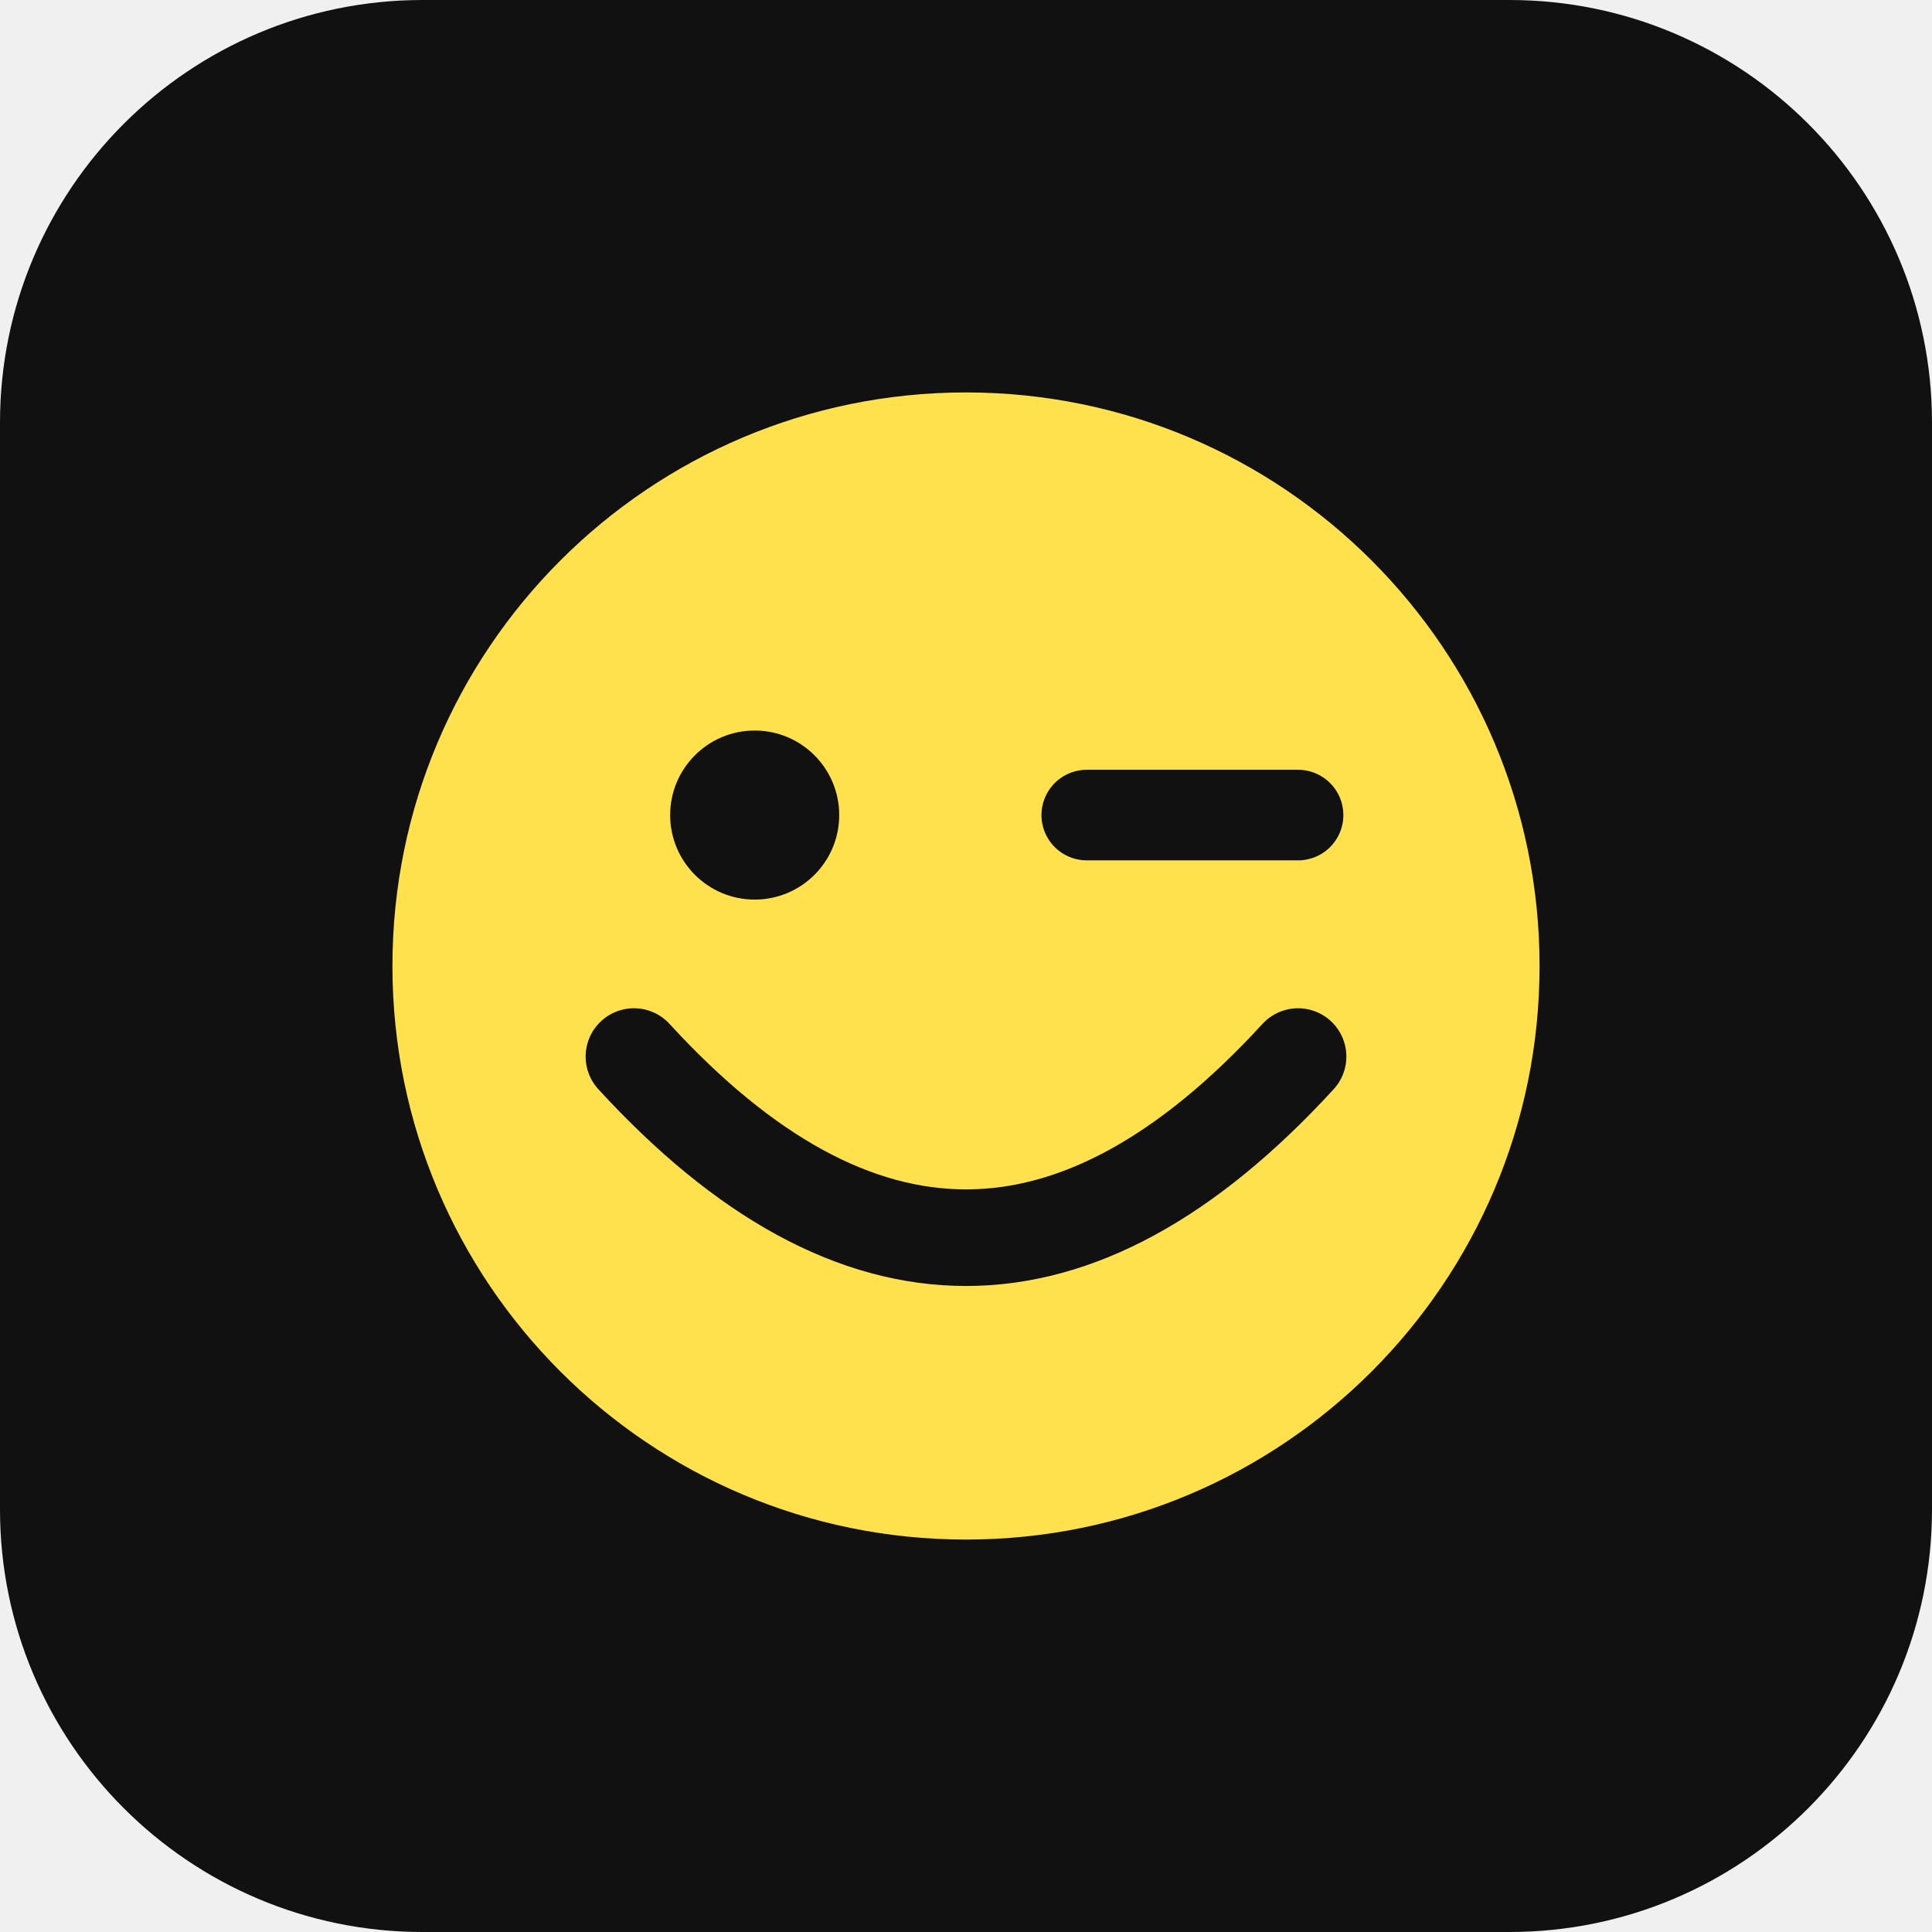
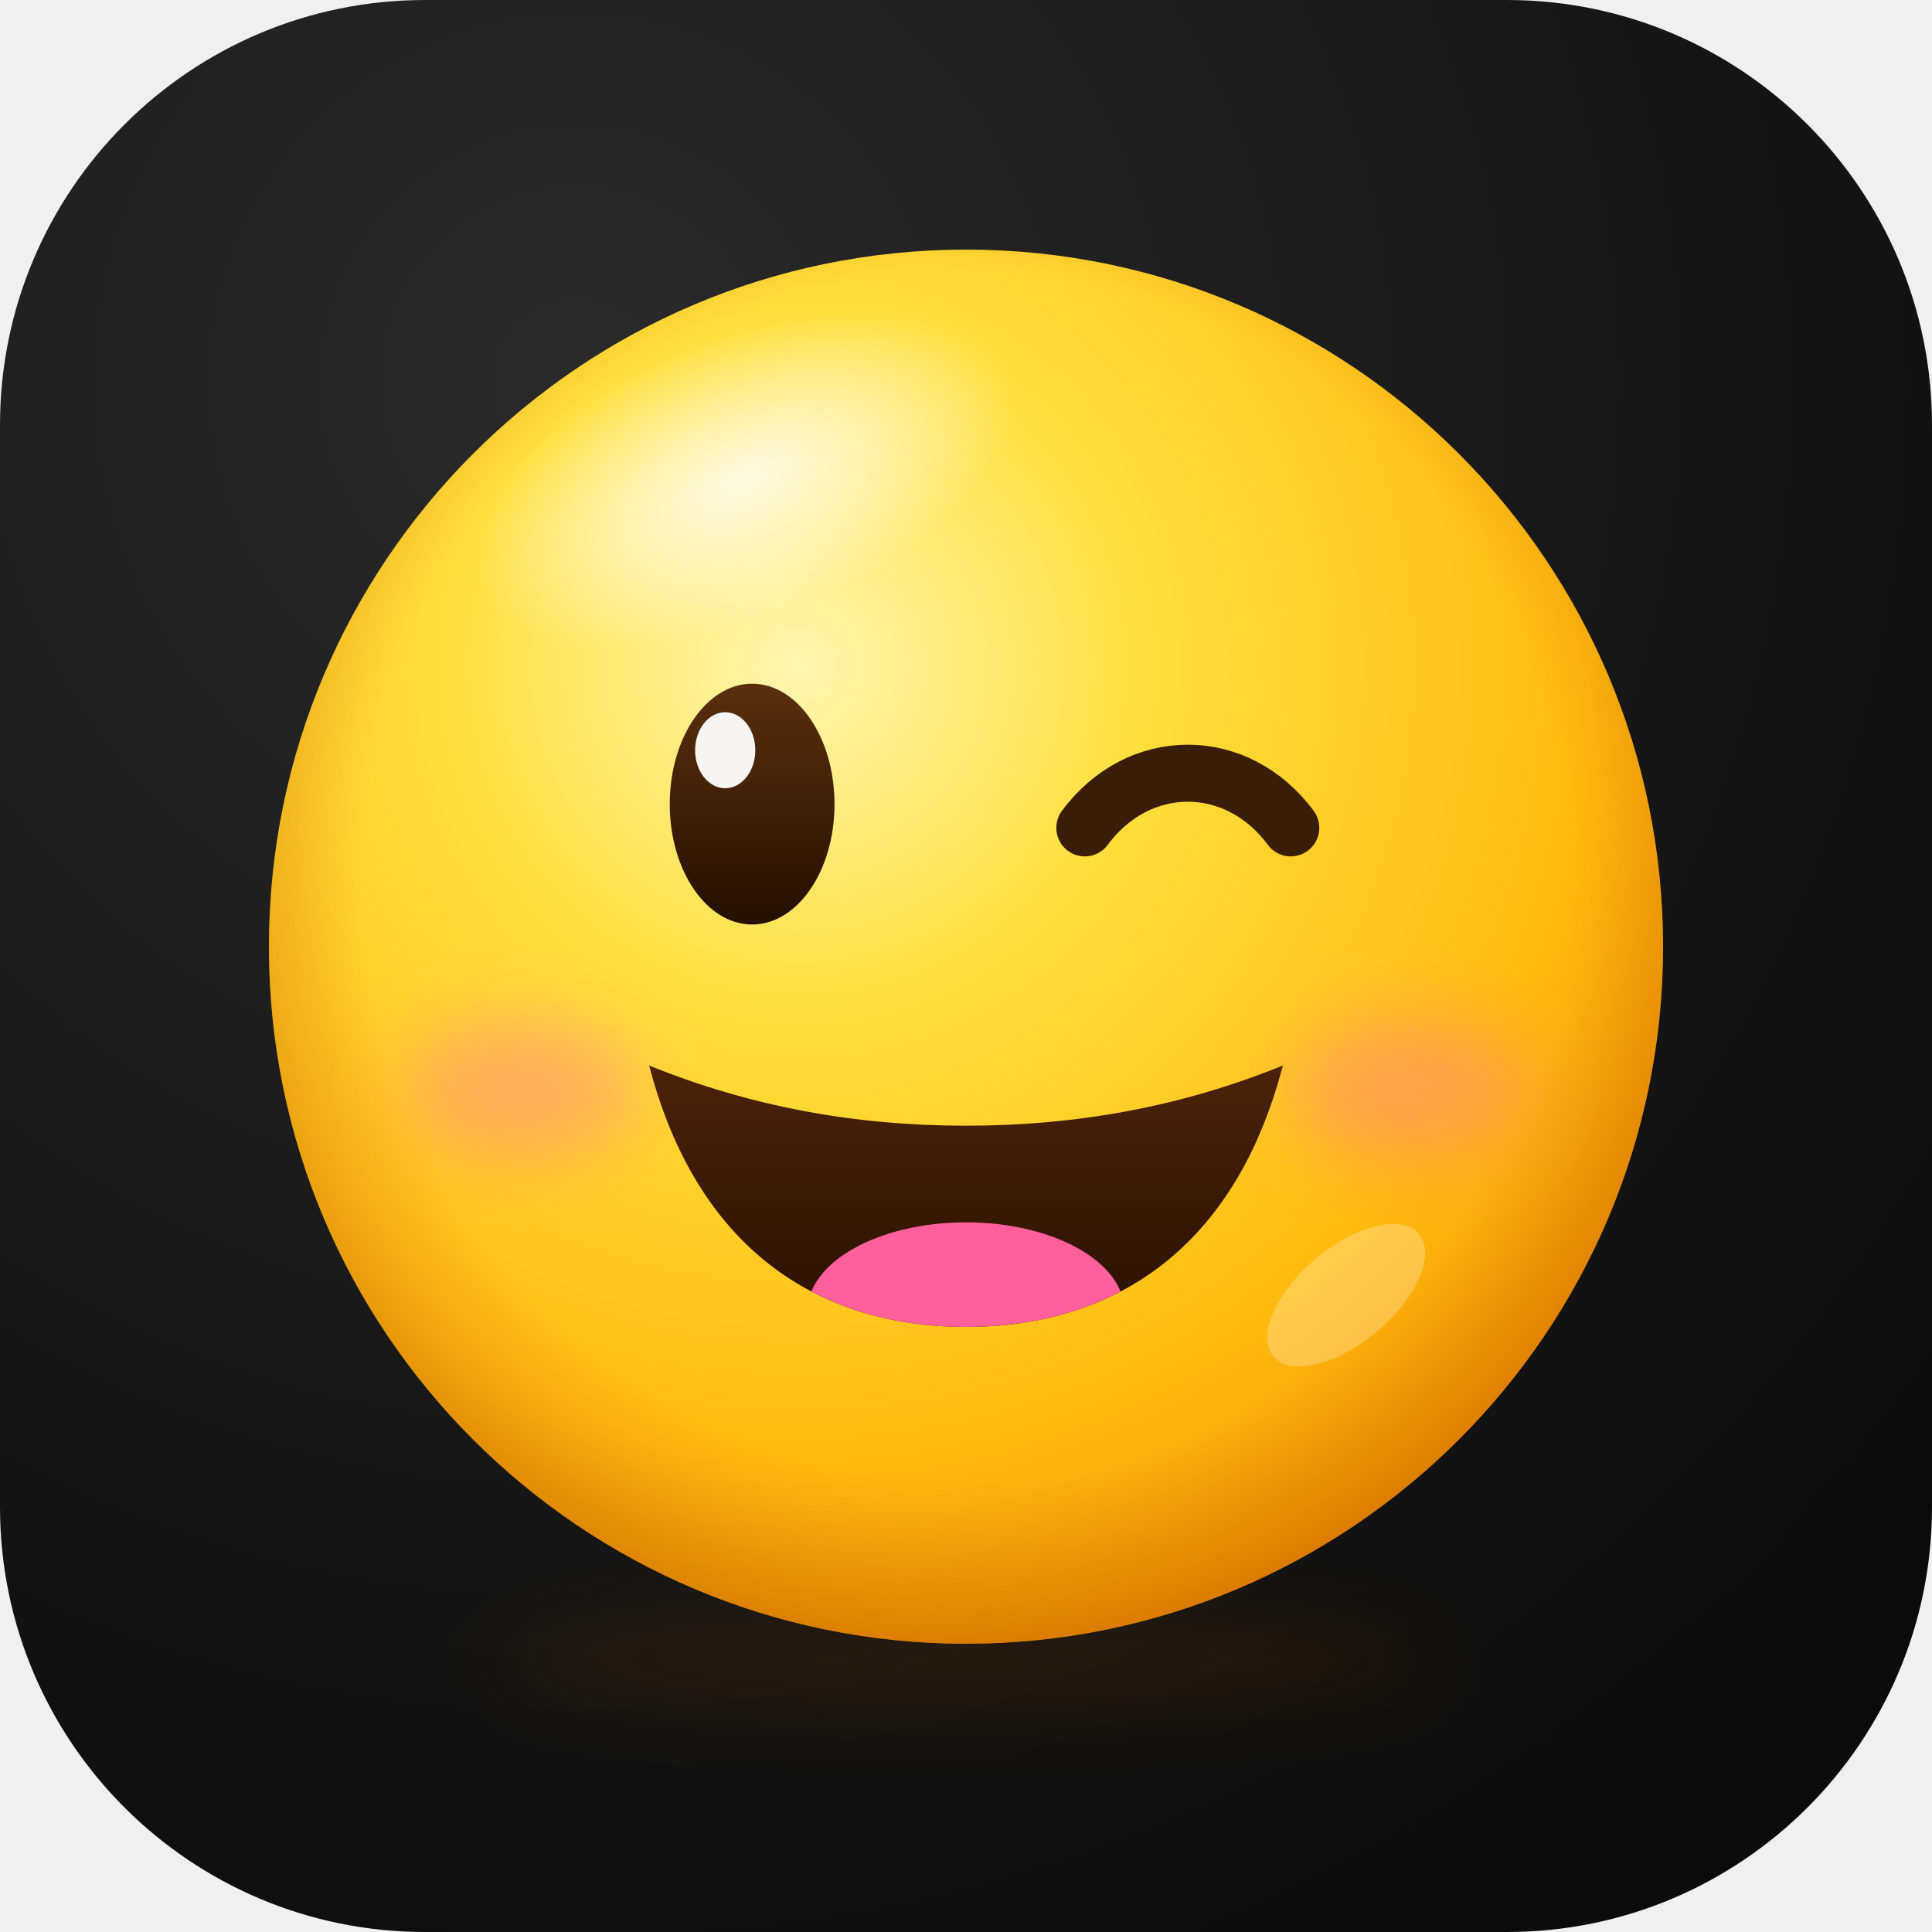
- <svg xmlns="http://www.w3.org/2000/svg" viewBox="0 0 64 64">
-   <rect width="64" height="64" rx="14" fill="#111" />
-   <circle cx="32" cy="32" r="20" fill="#FFE14D" stroke="#111" stroke-width="2" />
-   <circle cx="25" cy="27" r="2.8" fill="#111" />
-   <path d="M36 27h7" stroke="#111" stroke-width="3" stroke-linecap="round" />
-   <path d="M21 35 Q32 47 43 35" fill="none" stroke="#111" stroke-width="3.2" stroke-linecap="round" />
+ <svg xmlns="http://www.w3.org/2000/svg" viewBox="0 0 100 100">
+   <defs>
+     <radialGradient id="bg" cx="30%" cy="20%" r="90%">
+       <stop offset="0" stop-color="#2a2a2a" />
+       <stop offset="1" stop-color="#0b0b0b" />
+     </radialGradient>
+   </defs>
+   <rect width="100" height="100" rx="22" fill="url(#bg)" />
+   <g transform="translate(9 8) scale(.82)">
+     <defs>
+       <radialGradient id="b-body" cx="38%" cy="30%" r="78%">
+         <stop offset="0" stop-color="#fff6b0" />
+         <stop offset=".32" stop-color="#ffdf3d" />
+         <stop offset=".72" stop-color="#ffbb0f" />
+         <stop offset="1" stop-color="#f08c00" />
+       </radialGradient>
+       <radialGradient id="b-rim" cx="50%" cy="45%" r="55%">
+         <stop offset=".78" stop-color="#d06a00" stop-opacity="0" />
+         <stop offset="1" stop-color="#b85400" stop-opacity=".45" />
+       </radialGradient>
+       <radialGradient id="b-shine" cx="50%" cy="50%" r="50%">
+         <stop offset="0" stop-color="#fff" stop-opacity=".95" />
+         <stop offset="1" stop-color="#fff" stop-opacity="0" />
+       </radialGradient>
+       <linearGradient id="b-eye" x1="0" y1="0" x2="0" y2="1">
+         <stop offset="0" stop-color="#5b2f0d" />
+         <stop offset="1" stop-color="#241002" />
+       </linearGradient>
+       <linearGradient id="b-mouth" x1="0" y1="0" x2="0" y2="1">
+         <stop offset="0" stop-color="#4b2208" />
+         <stop offset="1" stop-color="#2a1103" />
+       </linearGradient>
+       <linearGradient id="b-heart" x1="0" y1="0" x2="0" y2="1">
+         <stop offset="0" stop-color="#ff7ab3" />
+         <stop offset="1" stop-color="#e3125f" />
+       </linearGradient>
+       <filter id="b-soft" x="-50%" y="-50%" width="200%" height="200%">
+         <feGaussianBlur stdDeviation="2.4" />
+       </filter>
+     </defs>
+     <ellipse cx="50" cy="95" rx="30" ry="3.6" fill="#7a3d00" opacity=".18" filter="url(#b-soft)" />
+     <circle cx="50" cy="50" r="44" fill="url(#b-body)" />
+     <circle cx="50" cy="50" r="44" fill="url(#b-rim)" />
+     <ellipse cx="22" cy="59" rx="7.5" ry="4.4" fill="#ff6fa5" opacity=".38" filter="url(#b-soft)" />
+     <ellipse cx="78" cy="59" rx="7.5" ry="4.4" fill="#ff6fa5" opacity=".38" filter="url(#b-soft)" />
+     <ellipse cx="36.5" cy="41" rx="5.2" ry="7.6" fill="url(#b-eye)" />
+     <ellipse cx="34.8" cy="37.6" rx="1.9" ry="2.4" fill="#fff" opacity=".95" />
+     <path d="M57.5 42.5c3.4-4.6 9.6-4.6 13 0" fill="none" stroke="#3a1d06" stroke-width="3.6" stroke-linecap="round" />
+     <path d="M30 57.5c3 11.5 10.6 16.5 20 16.5s17-5 20-16.5c-6.4 2.6-13 3.8-20 3.8s-13.6-1.2-20-3.8Z" fill="url(#b-mouth)" />
+     <clipPath id="b-mclip">
+       <path d="M30 57.5c3 11.5 10.6 16.5 20 16.5s17-5 20-16.5c-6.4 2.6-13 3.8-20 3.8s-13.6-1.2-20-3.8Z" />
+     </clipPath>
+     <ellipse cx="50" cy="73" rx="10" ry="5.6" fill="#ff5f9b" clip-path="url(#b-mclip)" />
+     <ellipse cx="36" cy="20.5" rx="18" ry="9" transform="rotate(-22 36 20.5)" fill="url(#b-shine)" opacity=".85" />
+     <ellipse cx="74" cy="72" rx="6" ry="3" transform="rotate(-40 74 72)" fill="#fff" opacity=".25" />
+   </g>
</svg>
